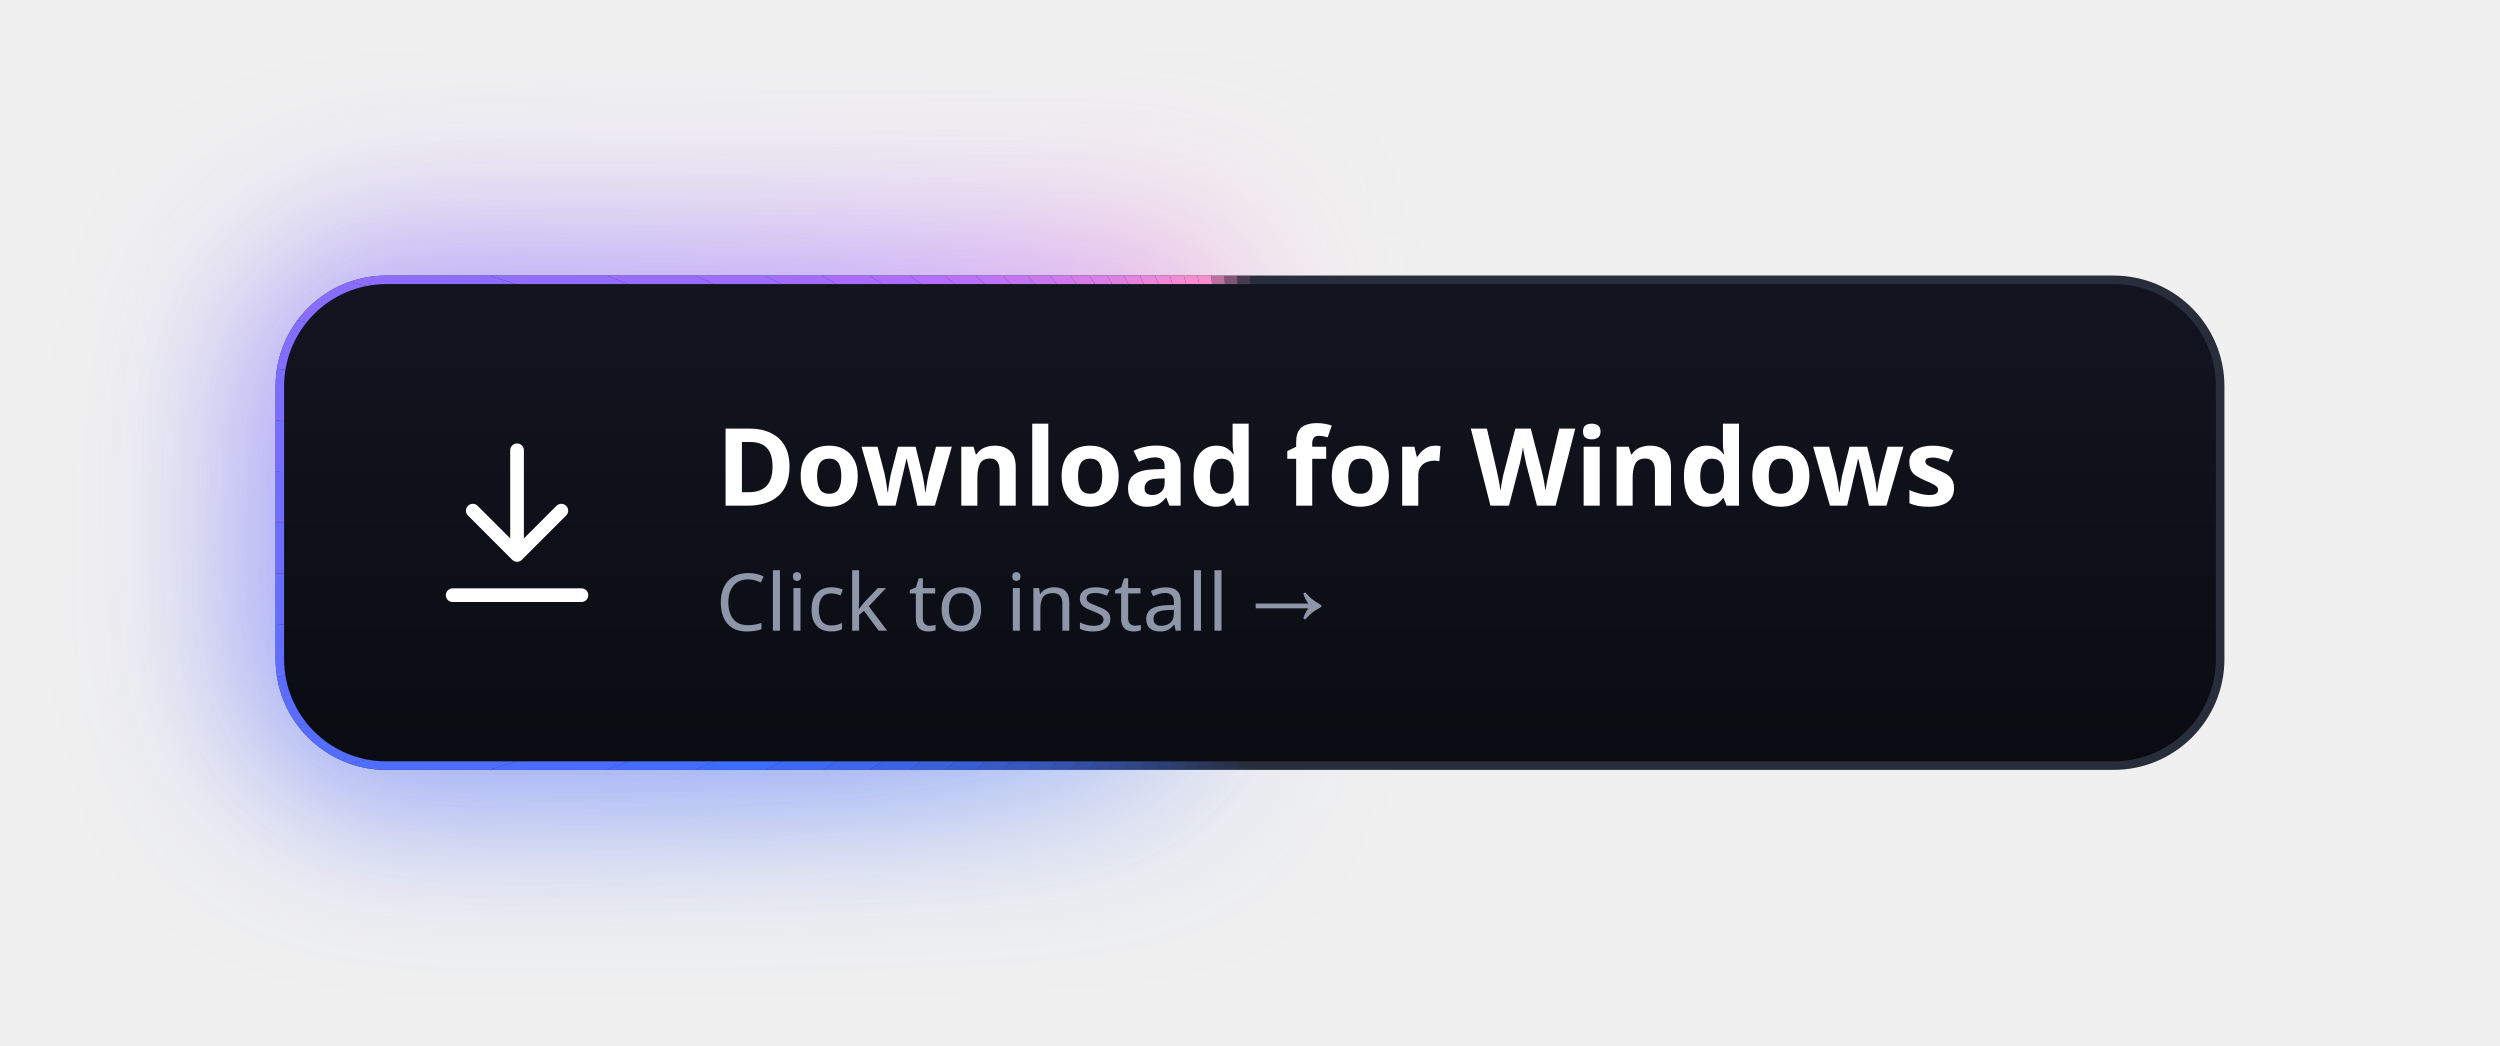
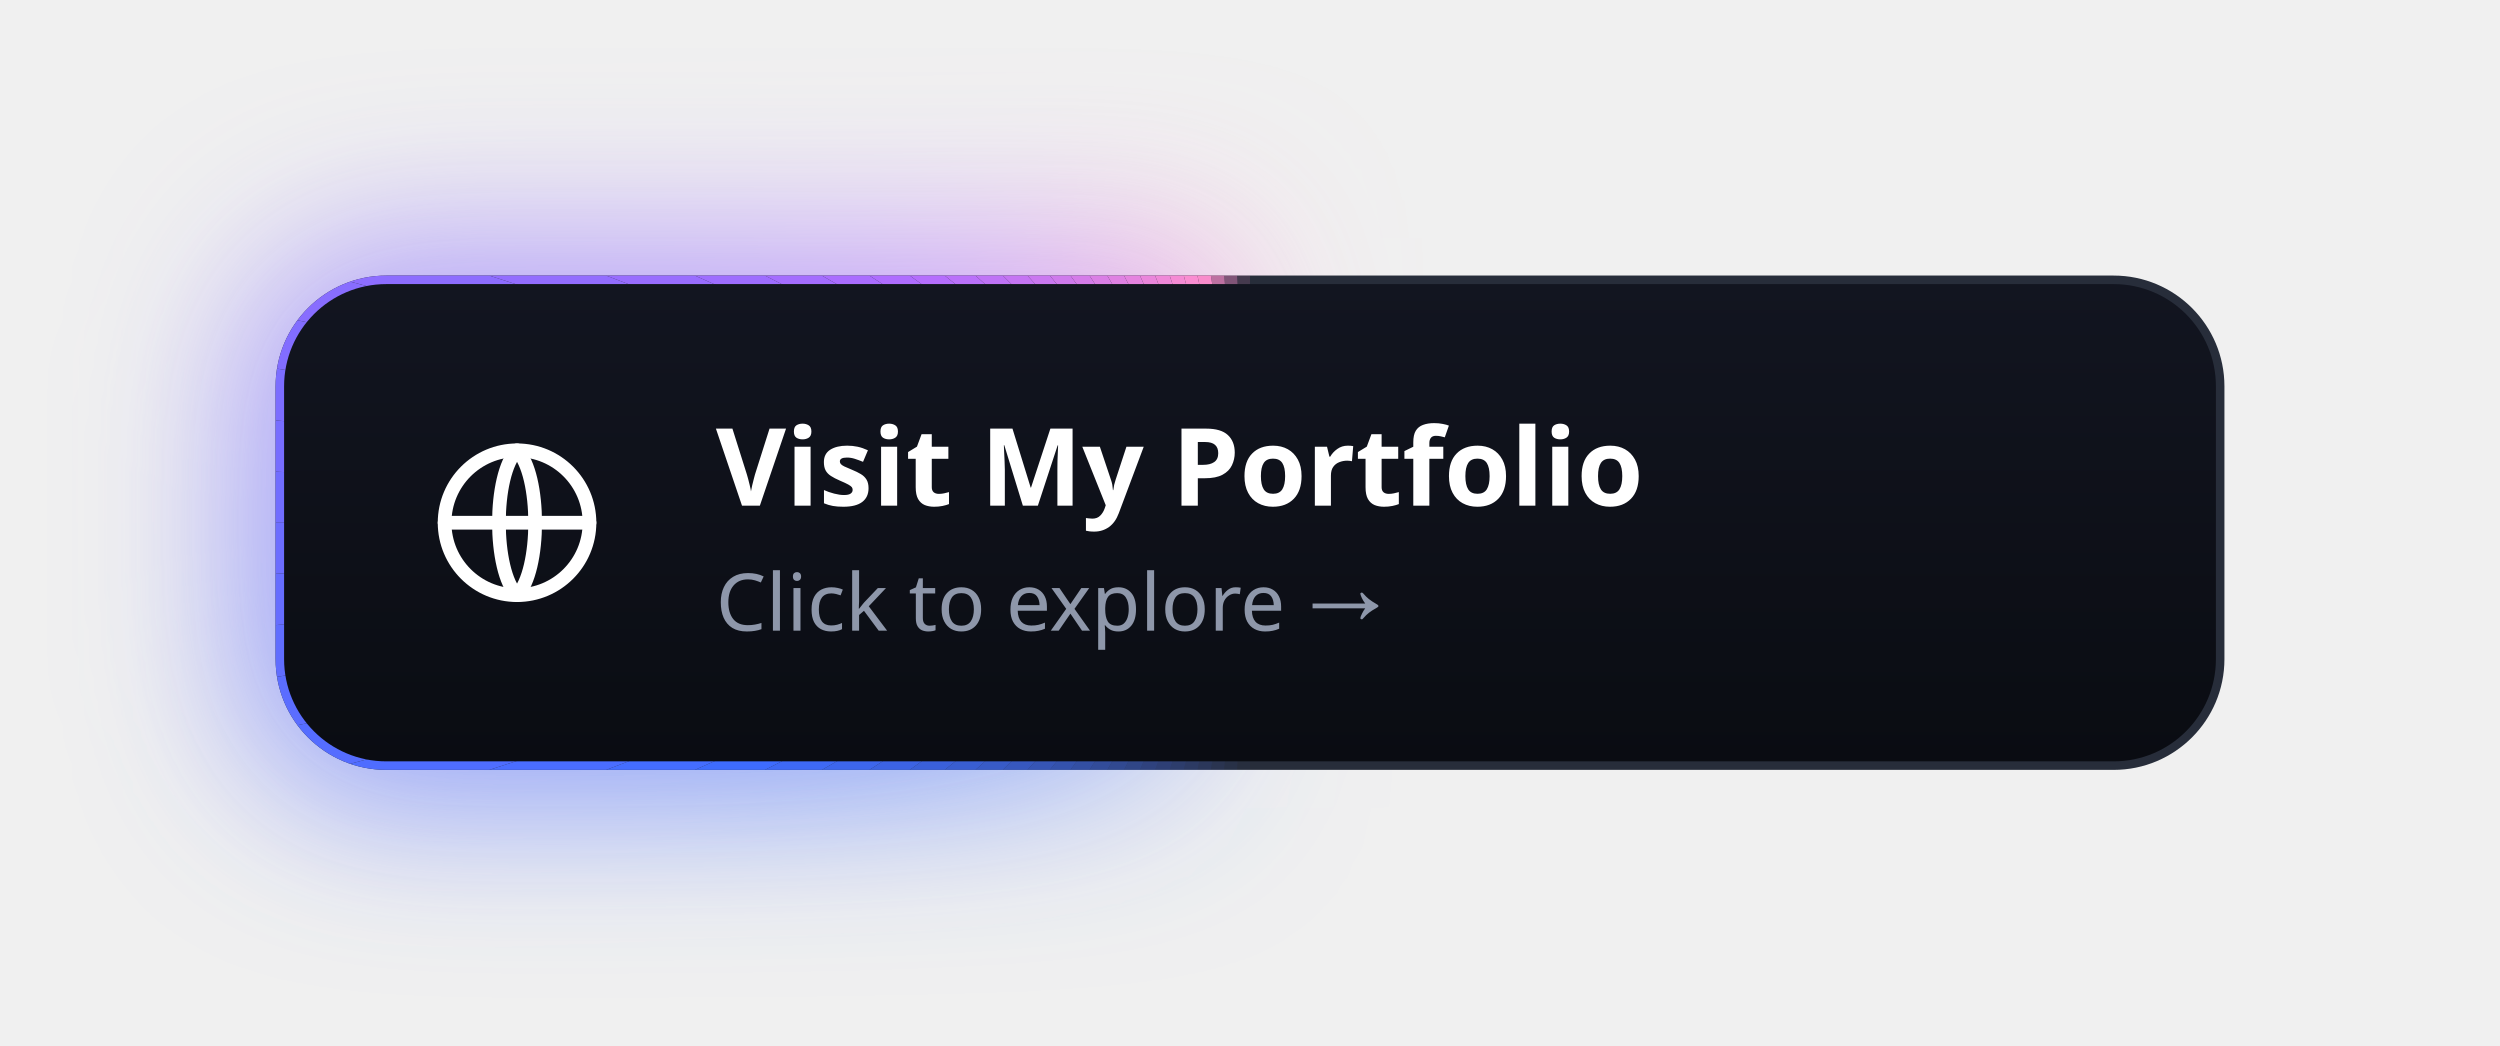
- <svg xmlns="http://www.w3.org/2000/svg" xmlns:xlink="http://www.w3.org/1999/xlink" width="440" height="184" viewBox="0 0 440 184" role="img" aria-label="Download for Windows">
+ <svg xmlns="http://www.w3.org/2000/svg" xmlns:xlink="http://www.w3.org/1999/xlink" width="440" height="184" viewBox="0 0 440 184" role="img" aria-label="Visit my portfolio">
  <defs>
    <linearGradient id="bg" x1="0" y1="0" x2="0" y2="1">
      <stop offset="0" stop-color="#121520" />
      <stop offset="1" stop-color="#0a0c12" />
    </linearGradient>
    <clipPath id="ring">
      <rect x="48.5" y="48.5" width="343" height="87" rx="19.5" />
    </clipPath>
    <clipPath id="halo">
      <rect x="42" y="42" width="356" height="100" rx="26" />
    </clipPath>
    <filter id="blur" filterUnits="userSpaceOnUse" x="0" y="0" width="440" height="184">
      <feGaussianBlur stdDeviation="14" />
    </filter>
    <g id="comet">
      <path d="M220.0 92.0L220.00 352.00L206.39 351.64Z" fill="#3f6dff" fill-opacity="0.023" />
      <path d="M220.0 92.0L206.39 351.64L192.82 350.58Z" fill="#3f6dff" fill-opacity="0.069" />
      <path d="M220.0 92.0L192.82 350.58L179.33 348.80Z" fill="#3f6dff" fill-opacity="0.116" />
      <path d="M220.0 92.0L179.33 348.80L165.94 346.32Z" fill="#3f6dff" fill-opacity="0.162" />
      <path d="M220.0 92.0L165.94 346.32L152.71 343.14Z" fill="#3f6dff" fill-opacity="0.208" />
      <path d="M220.0 92.0L152.71 343.14L139.66 339.27Z" fill="#3f6dff" fill-opacity="0.255" />
      <path d="M220.0 92.0L139.66 339.27L126.82 334.73Z" fill="#3f6dff" fill-opacity="0.301" />
      <path d="M220.0 92.0L126.82 334.73L114.25 329.52Z" fill="#3f6dff" fill-opacity="0.347" />
      <path d="M220.0 92.0L114.25 329.52L101.96 323.66Z" fill="#3f6dff" fill-opacity="0.394" />
      <path d="M220.0 92.0L101.96 323.66L90.00 317.17Z" fill="#3f6dff" fill-opacity="0.440" />
      <path d="M220.0 92.0L90.00 317.17L78.39 310.05Z" fill="#3f6dff" fill-opacity="0.486" />
      <path d="M220.0 92.0L78.39 310.05L67.18 302.34Z" fill="#3f6dff" fill-opacity="0.532" />
      <path d="M220.0 92.0L67.18 302.34L56.38 294.06Z" fill="#3f6dff" fill-opacity="0.579" />
      <path d="M220.0 92.0L56.38 294.06L46.03 285.22Z" fill="#3f6dff" fill-opacity="0.625" />
      <path d="M220.0 92.0L46.03 285.22L36.15 275.85Z" fill="#3f6dff" fill-opacity="0.671" />
      <path d="M220.0 92.0L36.15 275.85L26.78 265.97Z" fill="#3f6dff" fill-opacity="0.718" />
      <path d="M220.0 92.0L26.78 265.97L17.94 255.62Z" fill="#3f6dff" fill-opacity="0.764" />
      <path d="M220.0 92.0L17.94 255.62L9.66 244.82Z" fill="#3f6dff" fill-opacity="0.810" />
      <path d="M220.0 92.0L9.66 244.82L1.95 233.61Z" fill="#3f6dff" fill-opacity="0.856" />
      <path d="M220.0 92.0L1.95 233.61L-5.17 222.00Z" fill="#3f6dff" fill-opacity="0.903" />
      <path d="M220.0 92.0L-5.17 222.00L-11.66 210.04Z" fill="#3f6dff" fill-opacity="0.949" />
      <path d="M220.0 92.0L-11.66 210.04L-17.52 197.75Z" fill="#3f6dff" fill-opacity="0.995" />
      <path d="M220.0 92.0L-17.52 197.75L-22.73 185.18Z" fill="#446dff" fill-opacity="1.000" />
      <path d="M220.0 92.0L-22.73 185.18L-27.27 172.34Z" fill="#4a6dff" fill-opacity="1.000" />
      <path d="M220.0 92.0L-27.27 172.34L-31.14 159.29Z" fill="#4f6dff" fill-opacity="1.000" />
      <path d="M220.0 92.0L-31.14 159.29L-34.32 146.06Z" fill="#556dff" fill-opacity="1.000" />
      <path d="M220.0 92.0L-34.32 146.06L-36.80 132.67Z" fill="#5b6dff" fill-opacity="1.000" />
      <path d="M220.0 92.0L-36.80 132.67L-38.58 119.18Z" fill="#606dff" fill-opacity="1.000" />
      <path d="M220.0 92.0L-38.58 119.18L-39.64 105.61Z" fill="#666dff" fill-opacity="1.000" />
      <path d="M220.0 92.0L-39.64 105.61L-40.00 92.00Z" fill="#6c6dff" fill-opacity="1.000" />
      <path d="M220.0 92.0L-40.00 92.00L-39.64 78.39Z" fill="#716dff" fill-opacity="1.000" />
      <path d="M220.0 92.0L-39.64 78.39L-38.58 64.82Z" fill="#776dff" fill-opacity="1.000" />
      <path d="M220.0 92.0L-38.58 64.82L-36.80 51.33Z" fill="#7c6dff" fill-opacity="1.000" />
      <path d="M220.0 92.0L-36.80 51.33L-34.32 37.94Z" fill="#826dff" fill-opacity="1.000" />
      <path d="M220.0 92.0L-34.32 37.94L-31.14 24.71Z" fill="#886dff" fill-opacity="1.000" />
      <path d="M220.0 92.0L-31.14 24.71L-27.27 11.66Z" fill="#8d6dff" fill-opacity="1.000" />
      <path d="M220.0 92.0L-27.27 11.66L-22.73 -1.18Z" fill="#936dff" fill-opacity="1.000" />
      <path d="M220.0 92.0L-22.73 -1.18L-17.52 -13.75Z" fill="#996dff" fill-opacity="1.000" />
      <path d="M220.0 92.0L-17.52 -13.75L-11.66 -26.04Z" fill="#9e6dff" fill-opacity="1.000" />
      <path d="M220.0 92.0L-11.66 -26.04L-5.17 -38.00Z" fill="#a46dff" fill-opacity="1.000" />
      <path d="M220.0 92.0L-5.17 -38.00L1.95 -49.61Z" fill="#aa6dff" fill-opacity="1.000" />
      <path d="M220.0 92.0L1.95 -49.61L9.66 -60.82Z" fill="#af6dff" fill-opacity="1.000" />
      <path d="M220.0 92.0L9.66 -60.82L17.94 -71.62Z" fill="#b56efd" fill-opacity="1.000" />
      <path d="M220.0 92.0L17.94 -71.62L26.78 -81.97Z" fill="#ba71fa" fill-opacity="1.000" />
      <path d="M220.0 92.0L26.78 -81.97L36.15 -91.85Z" fill="#bf73f6" fill-opacity="1.000" />
      <path d="M220.0 92.0L36.15 -91.85L46.03 -101.22Z" fill="#c575f3" fill-opacity="1.000" />
      <path d="M220.0 92.0L46.03 -101.22L56.38 -110.06Z" fill="#ca78f0" fill-opacity="1.000" />
      <path d="M220.0 92.0L56.38 -110.06L67.18 -118.34Z" fill="#cf7aec" fill-opacity="1.000" />
      <path d="M220.0 92.0L67.18 -118.34L78.39 -126.05Z" fill="#d57ce9" fill-opacity="1.000" />
      <path d="M220.0 92.0L78.39 -126.05L90.00 -133.17Z" fill="#da7fe5" fill-opacity="1.000" />
      <path d="M220.0 92.0L90.00 -133.17L101.96 -139.66Z" fill="#df81e2" fill-opacity="1.000" />
      <path d="M220.0 92.0L101.96 -139.66L114.25 -145.52Z" fill="#e583df" fill-opacity="1.000" />
      <path d="M220.0 92.0L114.25 -145.52L126.82 -150.73Z" fill="#ea86db" fill-opacity="1.000" />
      <path d="M220.0 92.0L126.82 -150.73L139.66 -155.27Z" fill="#ef88d8" fill-opacity="1.000" />
      <path d="M220.0 92.0L139.66 -155.27L152.71 -159.14Z" fill="#f58bd4" fill-opacity="1.000" />
      <path d="M220.0 92.0L152.71 -159.14L165.94 -162.32Z" fill="#fa8dd1" fill-opacity="1.000" />
      <path d="M220.0 92.0L165.94 -162.32L179.33 -164.80Z" fill="#ff8fce" fill-opacity="0.972" />
      <path d="M220.0 92.0L179.33 -164.80L192.82 -166.58Z" fill="#ff8fce" fill-opacity="0.694" />
      <path d="M220.0 92.0L192.82 -166.58L206.39 -167.64Z" fill="#ff8fce" fill-opacity="0.417" />
      <path d="M220.0 92.0L206.39 -167.64L220.00 -168.00Z" fill="#ff8fce" fill-opacity="0.139" />
      <animateTransform attributeName="transform" type="rotate" from="0 220.0 92.0" to="360 220.0 92.0" dur="4.5s" repeatCount="indefinite" />
    </g>
  </defs>
-   <g filter="url(#blur)" opacity=".6">
-     <g clip-path="url(#halo)">
+   <a xlink:href="https://praneeth-mohan.github.io/praneeth-mohan/" href="https://praneeth-mohan.github.io/praneeth-mohan/" target="_blank">
+     <g filter="url(#blur)" opacity=".6">
+       <g clip-path="url(#halo)">
+         <use xlink:href="#comet" href="#comet" />
+       </g>
+     </g>
+     <rect x="48.5" y="48.5" width="343" height="87" rx="19.5" fill="#272d3a" />
+     <g clip-path="url(#ring)">
      <use xlink:href="#comet" href="#comet" />
    </g>
-   </g>
-   <rect x="48.5" y="48.5" width="343" height="87" rx="19.5" fill="#272d3a" />
-   <g clip-path="url(#ring)">
-     <use xlink:href="#comet" href="#comet" />
-   </g>
-   <rect x="50" y="50" width="340" height="84" rx="18" fill="url(#bg)" />
-   <g transform="translate(74 75) scale(1.4167)" fill="none" stroke="#fff" stroke-width="1.7" stroke-linecap="round" stroke-linejoin="round">
-     <path d="M12 3v12.5M6.5 10.5 12 16l5.5-5.5M4 21h16" />
-   </g>
-   <text x="126" y="89" font-family="'Segoe UI','Noto Sans',Helvetica,Arial,sans-serif" font-size="19" font-weight="600" fill="#fff">Download for Windows</text>
-   <text x="126" y="111" font-family="'Segoe UI','Noto Sans',Helvetica,Arial,sans-serif" font-size="14" fill="#8e97aa">Click to install →</text>
+     <rect x="50" y="50" width="340" height="84" rx="18" fill="url(#bg)" />
+     <g transform="translate(74 75) scale(1.4167)" fill="none" stroke="#fff" stroke-width="1.7" stroke-linecap="round" stroke-linejoin="round">
+       <circle cx="12" cy="12" r="9" />
+       <path d="M3 12h18M12 3c3 3 3 15 0 18M12 3c-3 3-3 15 0 18" />
+     </g>
+     <text x="126" y="89" font-family="'Segoe UI','Noto Sans',Helvetica,Arial,sans-serif" font-size="19" font-weight="600" fill="#fff">Visit My Portfolio</text>
+     <text x="126" y="111" font-family="'Segoe UI','Noto Sans',Helvetica,Arial,sans-serif" font-size="14" fill="#8e97aa">Click to explore →</text>
+   </a>
</svg>
